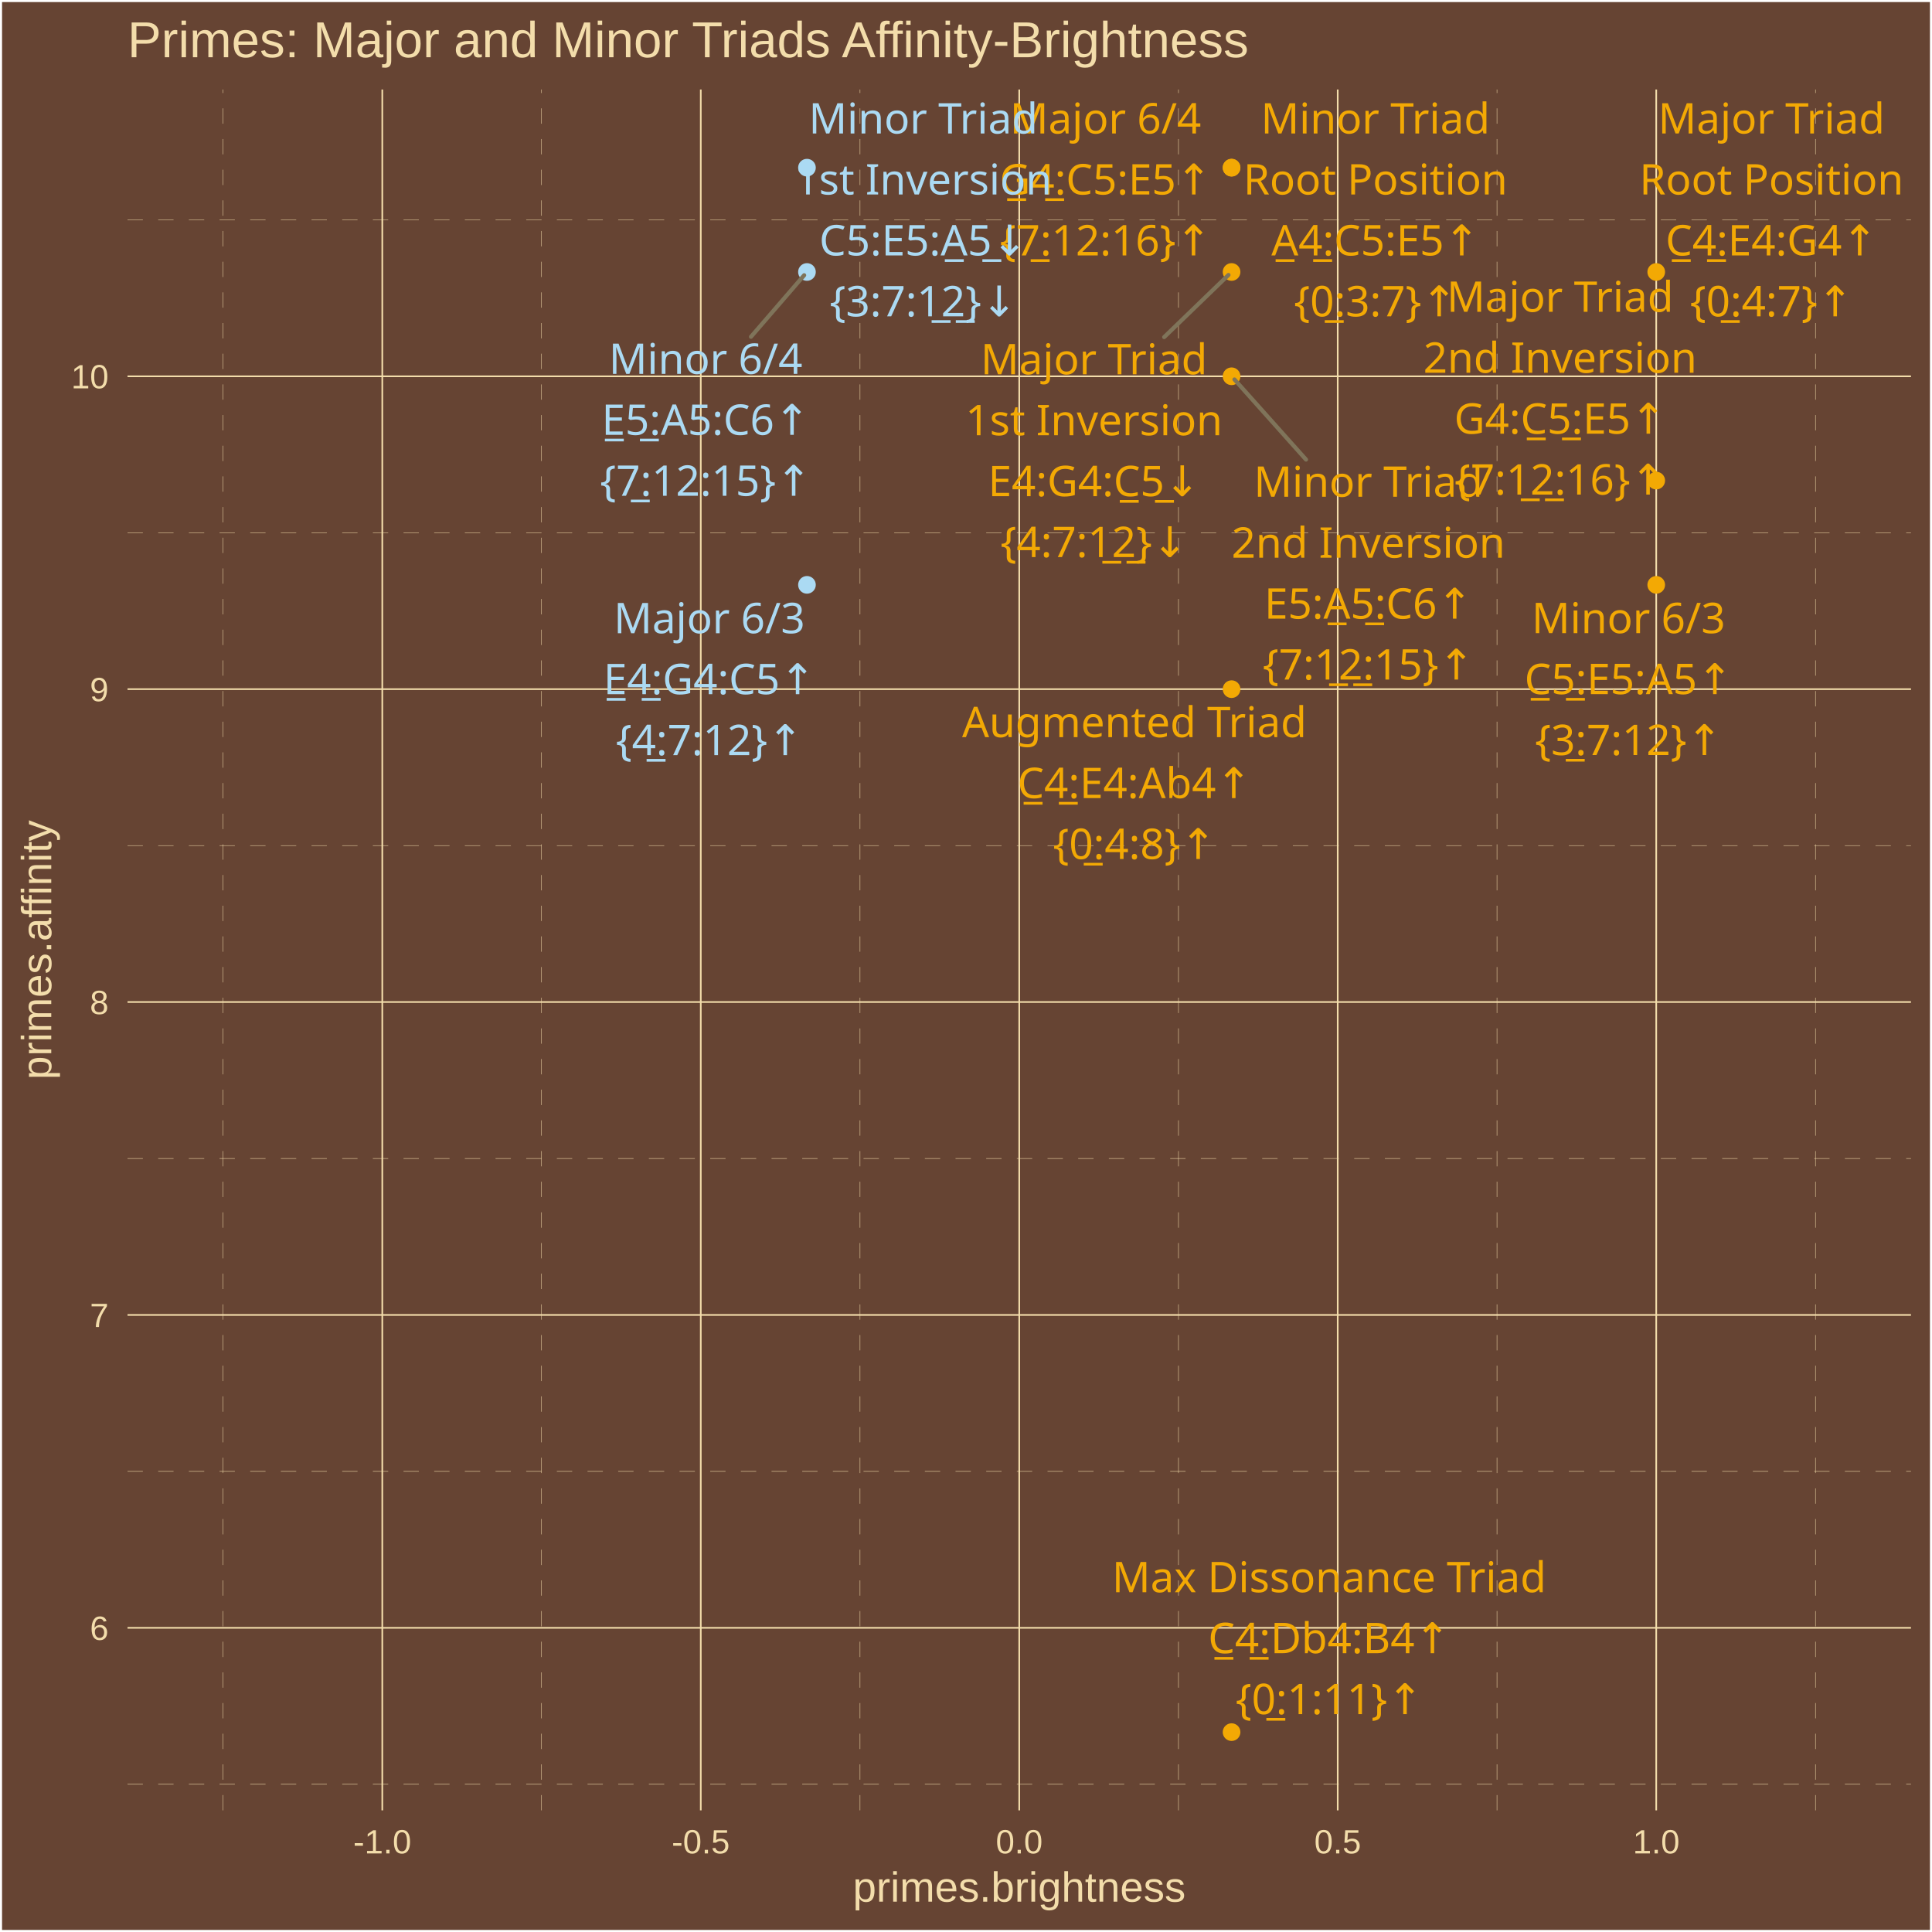
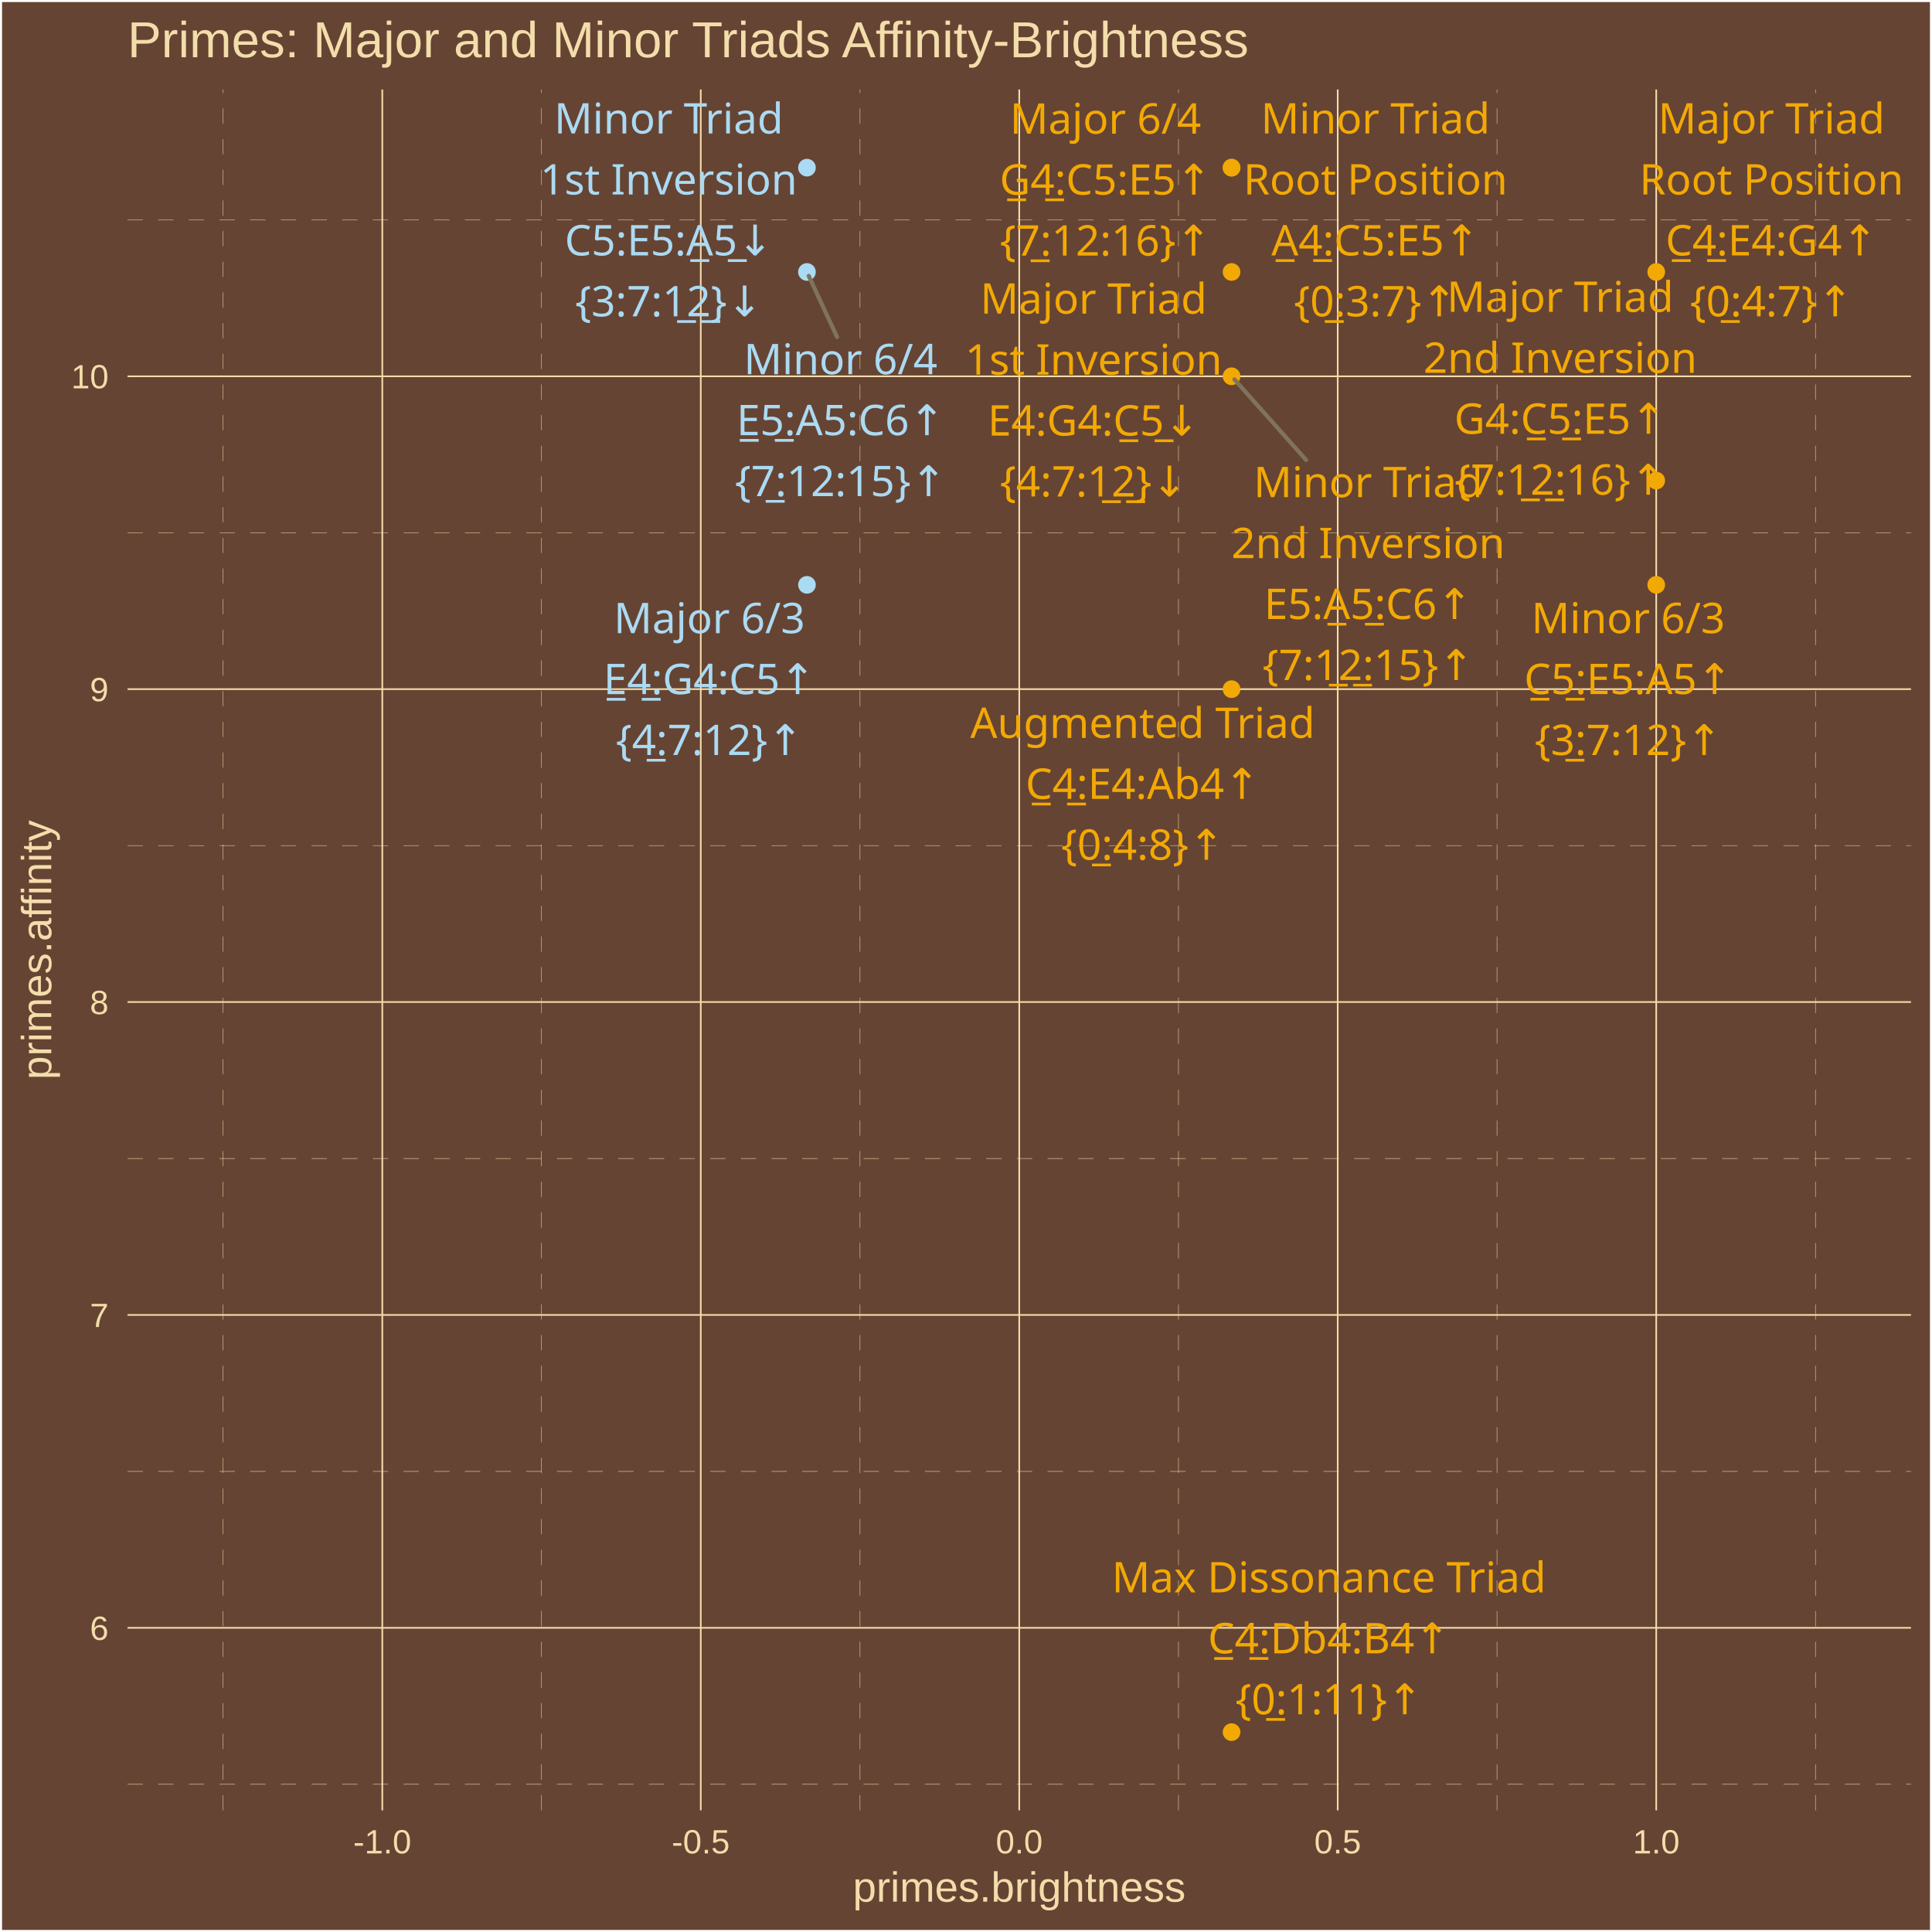
<svg xmlns="http://www.w3.org/2000/svg" class="svglite" width="504.00pt" height="504.00pt" viewBox="0 0 504.00 504.00">
  <defs>
    <style type="text/css">
    .svglite line, .svglite polyline, .svglite polygon, .svglite path, .svglite rect, .svglite circle {
      fill: none;
      stroke: #000000;
      stroke-linecap: round;
      stroke-linejoin: round;
      stroke-miterlimit: 10.00;
    }
    .svglite text {
      white-space: pre;
    }
  </style>
  </defs>
  <rect width="100%" height="100%" style="stroke: none; fill: #664433;" />
  <defs>
    <clipPath id="cpMC4wMHw1MDQuMDB8MC4wMHw1MDQuMDA=">
      <rect x="0.00" y="0.00" width="504.00" height="504.00" />
    </clipPath>
  </defs>
  <g clip-path="url(#cpMC4wMHw1MDQuMDB8MC4wMHw1MDQuMDA=)">
    <rect x="0.00" y="-0" width="504.00" height="504.00" style="stroke-width: 1.07; stroke: #FFFFFF; fill: #664433;" />
  </g>
  <defs>
    <clipPath id="cpMzMuMjd8NDk4LjUyfDIzLjM0fDQ3Mi4yNw==">
      <rect x="33.27" y="23.34" width="465.25" height="448.93" />
    </clipPath>
  </defs>
  <g clip-path="url(#cpMzMuMjd8NDk4LjUyfDIzLjM0fDQ3Mi4yNw==)">
    <rect x="33.27" y="23.34" width="465.25" height="448.93" style="stroke-width: 1.07; stroke: none; fill: #664433;" />
    <polyline points="33.27,465.46 498.52,465.46 " style="stroke-width: 0.11; stroke: #F3DDAB; stroke-dasharray: 4.00,4.00; stroke-linecap: butt;" />
    <polyline points="33.27,383.84 498.52,383.84 " style="stroke-width: 0.11; stroke: #F3DDAB; stroke-dasharray: 4.00,4.00; stroke-linecap: butt;" />
    <polyline points="33.27,302.22 498.52,302.22 " style="stroke-width: 0.11; stroke: #F3DDAB; stroke-dasharray: 4.00,4.00; stroke-linecap: butt;" />
    <polyline points="33.27,220.59 498.52,220.59 " style="stroke-width: 0.11; stroke: #F3DDAB; stroke-dasharray: 4.00,4.00; stroke-linecap: butt;" />
    <polyline points="33.27,138.97 498.52,138.97 " style="stroke-width: 0.11; stroke: #F3DDAB; stroke-dasharray: 4.00,4.00; stroke-linecap: butt;" />
    <polyline points="33.27,57.35 498.52,57.35 " style="stroke-width: 0.11; stroke: #F3DDAB; stroke-dasharray: 4.00,4.00; stroke-linecap: butt;" />
    <polyline points="58.19,472.27 58.19,23.34 " style="stroke-width: 0.11; stroke: #F3DDAB; stroke-dasharray: 4.00,4.00; stroke-linecap: butt;" />
    <polyline points="141.27,472.27 141.27,23.34 " style="stroke-width: 0.11; stroke: #F3DDAB; stroke-dasharray: 4.00,4.00; stroke-linecap: butt;" />
    <polyline points="224.35,472.27 224.35,23.34 " style="stroke-width: 0.11; stroke: #F3DDAB; stroke-dasharray: 4.00,4.00; stroke-linecap: butt;" />
    <polyline points="307.43,472.27 307.43,23.34 " style="stroke-width: 0.11; stroke: #F3DDAB; stroke-dasharray: 4.00,4.00; stroke-linecap: butt;" />
    <polyline points="390.52,472.27 390.52,23.34 " style="stroke-width: 0.11; stroke: #F3DDAB; stroke-dasharray: 4.00,4.00; stroke-linecap: butt;" />
    <polyline points="473.60,472.27 473.60,23.34 " style="stroke-width: 0.11; stroke: #F3DDAB; stroke-dasharray: 4.00,4.00; stroke-linecap: butt;" />
    <polyline points="33.27,424.65 498.52,424.65 " style="stroke-width: 0.43; stroke: #F3DDAB; stroke-linecap: butt;" />
    <polyline points="33.27,343.03 498.52,343.03 " style="stroke-width: 0.43; stroke: #F3DDAB; stroke-linecap: butt;" />
    <polyline points="33.27,261.40 498.52,261.40 " style="stroke-width: 0.43; stroke: #F3DDAB; stroke-linecap: butt;" />
    <polyline points="33.27,179.78 498.52,179.78 " style="stroke-width: 0.43; stroke: #F3DDAB; stroke-linecap: butt;" />
    <polyline points="33.27,98.16 498.52,98.16 " style="stroke-width: 0.43; stroke: #F3DDAB; stroke-linecap: butt;" />
    <polyline points="99.73,472.27 99.73,23.34 " style="stroke-width: 0.43; stroke: #F3DDAB; stroke-linecap: butt;" />
    <polyline points="182.81,472.27 182.81,23.34 " style="stroke-width: 0.43; stroke: #F3DDAB; stroke-linecap: butt;" />
    <polyline points="265.89,472.27 265.89,23.34 " style="stroke-width: 0.43; stroke: #F3DDAB; stroke-linecap: butt;" />
    <polyline points="348.97,472.27 348.97,23.34 " style="stroke-width: 0.43; stroke: #F3DDAB; stroke-linecap: butt;" />
    <polyline points="432.06,472.27 432.06,23.34 " style="stroke-width: 0.43; stroke: #F3DDAB; stroke-linecap: butt;" />
    <circle cx="432.06" cy="70.95" r="1.95" style="stroke-width: 0.71; stroke: #F3A904; fill: #F3A904;" />
    <circle cx="321.28" cy="70.95" r="1.95" style="stroke-width: 0.71; stroke: #F3A904; fill: #F3A904;" />
    <circle cx="432.06" cy="125.37" r="1.95" style="stroke-width: 0.71; stroke: #F3A904; fill: #F3A904;" />
    <circle cx="210.51" cy="152.57" r="1.95" style="stroke-width: 0.71; stroke: #ABDAF3; fill: #ABDAF3;" />
    <circle cx="321.28" cy="43.74" r="1.95" style="stroke-width: 0.71; stroke: #F3A904; fill: #F3A904;" />
    <circle cx="321.28" cy="43.74" r="1.95" style="stroke-width: 0.71; stroke: #F3A904; fill: #F3A904;" />
    <circle cx="210.51" cy="43.74" r="1.95" style="stroke-width: 0.71; stroke: #ABDAF3; fill: #ABDAF3;" />
    <circle cx="321.28" cy="98.16" r="1.95" style="stroke-width: 0.71; stroke: #F3A904; fill: #F3A904;" />
    <circle cx="432.06" cy="152.57" r="1.95" style="stroke-width: 0.71; stroke: #F3A904; fill: #F3A904;" />
    <circle cx="210.51" cy="70.95" r="1.95" style="stroke-width: 0.71; stroke: #ABDAF3; fill: #ABDAF3;" />
    <circle cx="321.28" cy="179.78" r="1.95" style="stroke-width: 0.71; stroke: #F3A904; fill: #F3A904;" />
    <circle cx="321.28" cy="451.86" r="1.95" style="stroke-width: 0.71; stroke: #F3A904; fill: #F3A904;" />
-     <line x1="303.70" y1="87.94" x2="320.47" y2="71.73" style="stroke-width: 1.07; stroke: #7F745A;" />
-     <line x1="340.70" y1="119.89" x2="322.03" y2="98.99" style="stroke-width: 1.07; stroke: #7F745A;" />
-     <line x1="195.91" y1="87.85" x2="209.78" y2="71.80" style="stroke-width: 1.07; stroke: #7F745A;" />
+     <line x1="340.73" y1="120.00" x2="322.03" y2="98.99" style="stroke-width: 1.07; stroke: #7F745A;" />
+     <line x1="218.36" y1="87.93" x2="210.97" y2="71.96" style="stroke-width: 1.07; stroke: #7F745A;" />
    <text x="462.12" y="34.83" text-anchor="middle" style="font-size: 11.04px;fill: #F3A904; font-family: &quot;Arial Unicode MS&quot;;" textLength="55.77px" lengthAdjust="spacingAndGlyphs">Major Triad</text>
    <text x="462.12" y="50.73" text-anchor="middle" style="font-size: 11.04px;fill: #F3A904; font-family: &quot;Arial Unicode MS&quot;;" textLength="65.61px" lengthAdjust="spacingAndGlyphs">Root Position</text>
    <text x="462.12" y="66.63" text-anchor="middle" style="font-size: 11.04px;fill: #F3A904; font-family: &quot;Arial Unicode MS&quot;;" textLength="56.30px" lengthAdjust="spacingAndGlyphs">C̲4̲:E4:G4↑</text>
    <text x="462.12" y="82.53" text-anchor="middle" style="font-size: 11.04px;fill: #F3A904; font-family: &quot;Arial Unicode MS&quot;;" textLength="39.77px" lengthAdjust="spacingAndGlyphs">{0̲:4:7}↑</text>
-     <text x="285.39" y="97.64" text-anchor="middle" style="font-size: 11.04px;fill: #F3A904; font-family: &quot;Arial Unicode MS&quot;;" textLength="55.77px" lengthAdjust="spacingAndGlyphs">Major Triad</text>
-     <text x="285.39" y="113.54" text-anchor="middle" style="font-size: 11.04px;fill: #F3A904; font-family: &quot;Arial Unicode MS&quot;;" textLength="62.54px" lengthAdjust="spacingAndGlyphs">1st Inversion</text>
-     <text x="285.39" y="129.44" text-anchor="middle" style="font-size: 11.04px;fill: #F3A904; font-family: &quot;Arial Unicode MS&quot;;" textLength="56.30px" lengthAdjust="spacingAndGlyphs">E4:G4:C̲5̲↓</text>
-     <text x="285.39" y="145.33" text-anchor="middle" style="font-size: 11.04px;fill: #F3A904; font-family: &quot;Arial Unicode MS&quot;;" textLength="45.91px" lengthAdjust="spacingAndGlyphs">{4:7:1̲2̲}↓</text>
-     <text x="406.98" y="81.34" text-anchor="middle" style="font-size: 11.04px;fill: #F3A904; font-family: &quot;Arial Unicode MS&quot;;" textLength="55.77px" lengthAdjust="spacingAndGlyphs">Major Triad</text>
-     <text x="406.98" y="97.24" text-anchor="middle" style="font-size: 11.04px;fill: #F3A904; font-family: &quot;Arial Unicode MS&quot;;" textLength="66.23px" lengthAdjust="spacingAndGlyphs">2nd Inversion</text>
-     <text x="406.98" y="113.14" text-anchor="middle" style="font-size: 11.04px;fill: #F3A904; font-family: &quot;Arial Unicode MS&quot;;" textLength="56.30px" lengthAdjust="spacingAndGlyphs">G4:C̲5̲:E5↑</text>
-     <text x="406.98" y="129.03" text-anchor="middle" style="font-size: 11.04px;fill: #F3A904; font-family: &quot;Arial Unicode MS&quot;;" textLength="52.04px" lengthAdjust="spacingAndGlyphs">{7:1̲2̲:16}↑</text>
-     <text x="185.05" y="165.19" text-anchor="middle" style="font-size: 11.04px;fill: #ABDAF3; font-family: &quot;Arial Unicode MS&quot;;" textLength="45.98px" lengthAdjust="spacingAndGlyphs">Major 6/3</text>
-     <text x="185.05" y="181.09" text-anchor="middle" style="font-size: 11.04px;fill: #ABDAF3; font-family: &quot;Arial Unicode MS&quot;;" textLength="56.30px" lengthAdjust="spacingAndGlyphs">E̲4̲:G4:C5↑</text>
-     <text x="185.05" y="196.99" text-anchor="middle" style="font-size: 11.04px;fill: #ABDAF3; font-family: &quot;Arial Unicode MS&quot;;" textLength="45.91px" lengthAdjust="spacingAndGlyphs">{4̲:7:12}↑</text>
-     <text x="288.40" y="34.83" text-anchor="middle" style="font-size: 11.04px;fill: #F3A904; font-family: &quot;Arial Unicode MS&quot;;" textLength="45.98px" lengthAdjust="spacingAndGlyphs">Major 6/4</text>
-     <text x="288.40" y="50.73" text-anchor="middle" style="font-size: 11.04px;fill: #F3A904; font-family: &quot;Arial Unicode MS&quot;;" textLength="56.30px" lengthAdjust="spacingAndGlyphs">G̲4̲:C5:E5↑</text>
-     <text x="288.40" y="66.63" text-anchor="middle" style="font-size: 11.04px;fill: #F3A904; font-family: &quot;Arial Unicode MS&quot;;" textLength="52.04px" lengthAdjust="spacingAndGlyphs">{7̲:12:16}↑</text>
-     <text x="358.80" y="34.83" text-anchor="middle" style="font-size: 11.04px;fill: #F3A904; font-family: &quot;Arial Unicode MS&quot;;" textLength="55.77px" lengthAdjust="spacingAndGlyphs">Minor Triad</text>
-     <text x="358.80" y="50.73" text-anchor="middle" style="font-size: 11.04px;fill: #F3A904; font-family: &quot;Arial Unicode MS&quot;;" textLength="65.61px" lengthAdjust="spacingAndGlyphs">Root Position</text>
-     <text x="358.80" y="66.63" text-anchor="middle" style="font-size: 11.04px;fill: #F3A904; font-family: &quot;Arial Unicode MS&quot;;" textLength="55.08px" lengthAdjust="spacingAndGlyphs">A̲4̲:C5:E5↑</text>
-     <text x="358.80" y="82.53" text-anchor="middle" style="font-size: 11.04px;fill: #F3A904; font-family: &quot;Arial Unicode MS&quot;;" textLength="39.77px" lengthAdjust="spacingAndGlyphs">{0̲:3:7}↑</text>
-     <text x="240.85" y="34.83" text-anchor="middle" style="font-size: 11.04px;fill: #ABDAF3; font-family: &quot;Arial Unicode MS&quot;;" textLength="55.77px" lengthAdjust="spacingAndGlyphs">Minor Triad</text>
-     <text x="240.85" y="50.73" text-anchor="middle" style="font-size: 11.04px;fill: #ABDAF3; font-family: &quot;Arial Unicode MS&quot;;" textLength="62.54px" lengthAdjust="spacingAndGlyphs">1st Inversion</text>
-     <text x="240.85" y="66.63" text-anchor="middle" style="font-size: 11.04px;fill: #ABDAF3; font-family: &quot;Arial Unicode MS&quot;;" textLength="55.08px" lengthAdjust="spacingAndGlyphs">C5:E5:A̲5̲↓</text>
-     <text x="240.85" y="82.53" text-anchor="middle" style="font-size: 11.04px;fill: #ABDAF3; font-family: &quot;Arial Unicode MS&quot;;" textLength="45.91px" lengthAdjust="spacingAndGlyphs">{3:7:1̲2̲}↓</text>
-     <text x="356.96" y="129.59" text-anchor="middle" style="font-size: 11.04px;fill: #F3A904; font-family: &quot;Arial Unicode MS&quot;;" textLength="55.77px" lengthAdjust="spacingAndGlyphs">Minor Triad</text>
-     <text x="356.96" y="145.49" text-anchor="middle" style="font-size: 11.04px;fill: #F3A904; font-family: &quot;Arial Unicode MS&quot;;" textLength="66.23px" lengthAdjust="spacingAndGlyphs">2nd Inversion</text>
-     <text x="356.96" y="161.39" text-anchor="middle" style="font-size: 11.04px;fill: #F3A904; font-family: &quot;Arial Unicode MS&quot;;" textLength="55.08px" lengthAdjust="spacingAndGlyphs">E5:A̲5̲:C6↑</text>
-     <text x="356.96" y="177.28" text-anchor="middle" style="font-size: 11.04px;fill: #F3A904; font-family: &quot;Arial Unicode MS&quot;;" textLength="52.04px" lengthAdjust="spacingAndGlyphs">{7:1̲2̲:15}↑</text>
-     <text x="424.83" y="165.17" text-anchor="middle" style="font-size: 11.04px;fill: #F3A904; font-family: &quot;Arial Unicode MS&quot;;" textLength="45.98px" lengthAdjust="spacingAndGlyphs">Minor 6/3</text>
-     <text x="424.83" y="181.07" text-anchor="middle" style="font-size: 11.04px;fill: #F3A904; font-family: &quot;Arial Unicode MS&quot;;" textLength="55.08px" lengthAdjust="spacingAndGlyphs">C̲5̲:E5:A5↑</text>
-     <text x="424.83" y="196.97" text-anchor="middle" style="font-size: 11.04px;fill: #F3A904; font-family: &quot;Arial Unicode MS&quot;;" textLength="45.91px" lengthAdjust="spacingAndGlyphs">{3̲:7:12}↑</text>
-     <text x="184.09" y="97.54" text-anchor="middle" style="font-size: 11.04px;fill: #ABDAF3; font-family: &quot;Arial Unicode MS&quot;;" textLength="45.98px" lengthAdjust="spacingAndGlyphs">Minor 6/4</text>
-     <text x="184.09" y="113.44" text-anchor="middle" style="font-size: 11.04px;fill: #ABDAF3; font-family: &quot;Arial Unicode MS&quot;;" textLength="55.08px" lengthAdjust="spacingAndGlyphs">E̲5̲:A5:C6↑</text>
-     <text x="184.09" y="129.34" text-anchor="middle" style="font-size: 11.04px;fill: #ABDAF3; font-family: &quot;Arial Unicode MS&quot;;" textLength="52.04px" lengthAdjust="spacingAndGlyphs">{7̲:12:15}↑</text>
-     <text x="295.93" y="192.30" text-anchor="middle" style="font-size: 11.04px;fill: #F3A904; font-family: &quot;Arial Unicode MS&quot;;" textLength="84.61px" lengthAdjust="spacingAndGlyphs">Augmented Triad</text>
-     <text x="295.93" y="208.20" text-anchor="middle" style="font-size: 11.04px;fill: #F3A904; font-family: &quot;Arial Unicode MS&quot;;" textLength="61.21px" lengthAdjust="spacingAndGlyphs">C̲4̲:E4:Ab4↑</text>
-     <text x="295.93" y="224.09" text-anchor="middle" style="font-size: 11.04px;fill: #F3A904; font-family: &quot;Arial Unicode MS&quot;;" textLength="39.77px" lengthAdjust="spacingAndGlyphs">{0̲:4:8}↑</text>
-     <text x="346.73" y="415.36" text-anchor="middle" style="font-size: 11.04px;fill: #F3A904; font-family: &quot;Arial Unicode MS&quot;;" textLength="109.73px" lengthAdjust="spacingAndGlyphs">Max Dissonance Triad</text>
-     <text x="346.73" y="431.26" text-anchor="middle" style="font-size: 11.04px;fill: #F3A904; font-family: &quot;Arial Unicode MS&quot;;" textLength="61.82px" lengthAdjust="spacingAndGlyphs">C̲4̲:Db4:B4↑</text>
-     <text x="346.73" y="447.16" text-anchor="middle" style="font-size: 11.04px;fill: #F3A904; font-family: &quot;Arial Unicode MS&quot;;" textLength="45.91px" lengthAdjust="spacingAndGlyphs">{0̲:1:11}↑</text>
+     <text x="285.28" y="81.83" text-anchor="middle" style="font-size: 11.04px;fill: #F3A904; font-family: &quot;Arial Unicode MS&quot;;" textLength="55.77px" lengthAdjust="spacingAndGlyphs">Major Triad</text>
+     <text x="285.28" y="97.73" text-anchor="middle" style="font-size: 11.04px;fill: #F3A904; font-family: &quot;Arial Unicode MS&quot;;" textLength="62.54px" lengthAdjust="spacingAndGlyphs">1st Inversion</text>
+     <text x="285.28" y="113.63" text-anchor="middle" style="font-size: 11.04px;fill: #F3A904; font-family: &quot;Arial Unicode MS&quot;;" textLength="56.30px" lengthAdjust="spacingAndGlyphs">E4:G4:C̲5̲↓</text>
+     <text x="285.28" y="129.52" text-anchor="middle" style="font-size: 11.04px;fill: #F3A904; font-family: &quot;Arial Unicode MS&quot;;" textLength="45.91px" lengthAdjust="spacingAndGlyphs">{4:7:1̲2̲}↓</text>
+     <text x="407.01" y="81.36" text-anchor="middle" style="font-size: 11.04px;fill: #F3A904; font-family: &quot;Arial Unicode MS&quot;;" textLength="55.77px" lengthAdjust="spacingAndGlyphs">Major Triad</text>
+     <text x="407.01" y="97.26" text-anchor="middle" style="font-size: 11.04px;fill: #F3A904; font-family: &quot;Arial Unicode MS&quot;;" textLength="66.23px" lengthAdjust="spacingAndGlyphs">2nd Inversion</text>
+     <text x="407.01" y="113.16" text-anchor="middle" style="font-size: 11.04px;fill: #F3A904; font-family: &quot;Arial Unicode MS&quot;;" textLength="56.30px" lengthAdjust="spacingAndGlyphs">G4:C̲5̲:E5↑</text>
+     <text x="407.01" y="129.05" text-anchor="middle" style="font-size: 11.04px;fill: #F3A904; font-family: &quot;Arial Unicode MS&quot;;" textLength="52.04px" lengthAdjust="spacingAndGlyphs">{7:1̲2̲:16}↑</text>
+     <text x="185.06" y="165.18" text-anchor="middle" style="font-size: 11.04px;fill: #ABDAF3; font-family: &quot;Arial Unicode MS&quot;;" textLength="45.98px" lengthAdjust="spacingAndGlyphs">Major 6/3</text>
+     <text x="185.06" y="181.08" text-anchor="middle" style="font-size: 11.04px;fill: #ABDAF3; font-family: &quot;Arial Unicode MS&quot;;" textLength="56.30px" lengthAdjust="spacingAndGlyphs">E̲4̲:G4:C5↑</text>
+     <text x="185.06" y="196.97" text-anchor="middle" style="font-size: 11.04px;fill: #ABDAF3; font-family: &quot;Arial Unicode MS&quot;;" textLength="45.91px" lengthAdjust="spacingAndGlyphs">{4̲:7:12}↑</text>
+     <text x="288.40" y="34.88" text-anchor="middle" style="font-size: 11.04px;fill: #F3A904; font-family: &quot;Arial Unicode MS&quot;;" textLength="45.98px" lengthAdjust="spacingAndGlyphs">Major 6/4</text>
+     <text x="288.40" y="50.78" text-anchor="middle" style="font-size: 11.04px;fill: #F3A904; font-family: &quot;Arial Unicode MS&quot;;" textLength="56.30px" lengthAdjust="spacingAndGlyphs">G̲4̲:C5:E5↑</text>
+     <text x="288.40" y="66.68" text-anchor="middle" style="font-size: 11.04px;fill: #F3A904; font-family: &quot;Arial Unicode MS&quot;;" textLength="52.04px" lengthAdjust="spacingAndGlyphs">{7̲:12:16}↑</text>
+     <text x="358.81" y="34.83" text-anchor="middle" style="font-size: 11.04px;fill: #F3A904; font-family: &quot;Arial Unicode MS&quot;;" textLength="55.77px" lengthAdjust="spacingAndGlyphs">Minor Triad</text>
+     <text x="358.81" y="50.73" text-anchor="middle" style="font-size: 11.04px;fill: #F3A904; font-family: &quot;Arial Unicode MS&quot;;" textLength="65.61px" lengthAdjust="spacingAndGlyphs">Root Position</text>
+     <text x="358.81" y="66.63" text-anchor="middle" style="font-size: 11.04px;fill: #F3A904; font-family: &quot;Arial Unicode MS&quot;;" textLength="55.08px" lengthAdjust="spacingAndGlyphs">A̲4̲:C5:E5↑</text>
+     <text x="358.81" y="82.53" text-anchor="middle" style="font-size: 11.04px;fill: #F3A904; font-family: &quot;Arial Unicode MS&quot;;" textLength="39.77px" lengthAdjust="spacingAndGlyphs">{0̲:3:7}↑</text>
+     <text x="174.45" y="34.83" text-anchor="middle" style="font-size: 11.04px;fill: #ABDAF3; font-family: &quot;Arial Unicode MS&quot;;" textLength="55.77px" lengthAdjust="spacingAndGlyphs">Minor Triad</text>
+     <text x="174.45" y="50.73" text-anchor="middle" style="font-size: 11.04px;fill: #ABDAF3; font-family: &quot;Arial Unicode MS&quot;;" textLength="62.54px" lengthAdjust="spacingAndGlyphs">1st Inversion</text>
+     <text x="174.45" y="66.63" text-anchor="middle" style="font-size: 11.04px;fill: #ABDAF3; font-family: &quot;Arial Unicode MS&quot;;" textLength="55.08px" lengthAdjust="spacingAndGlyphs">C5:E5:A̲5̲↓</text>
+     <text x="174.45" y="82.53" text-anchor="middle" style="font-size: 11.04px;fill: #ABDAF3; font-family: &quot;Arial Unicode MS&quot;;" textLength="45.91px" lengthAdjust="spacingAndGlyphs">{3:7:1̲2̲}↓</text>
+     <text x="356.91" y="129.70" text-anchor="middle" style="font-size: 11.04px;fill: #F3A904; font-family: &quot;Arial Unicode MS&quot;;" textLength="55.77px" lengthAdjust="spacingAndGlyphs">Minor Triad</text>
+     <text x="356.91" y="145.60" text-anchor="middle" style="font-size: 11.04px;fill: #F3A904; font-family: &quot;Arial Unicode MS&quot;;" textLength="66.23px" lengthAdjust="spacingAndGlyphs">2nd Inversion</text>
+     <text x="356.91" y="161.49" text-anchor="middle" style="font-size: 11.04px;fill: #F3A904; font-family: &quot;Arial Unicode MS&quot;;" textLength="55.08px" lengthAdjust="spacingAndGlyphs">E5:A̲5̲:C6↑</text>
+     <text x="356.91" y="177.39" text-anchor="middle" style="font-size: 11.04px;fill: #F3A904; font-family: &quot;Arial Unicode MS&quot;;" textLength="52.04px" lengthAdjust="spacingAndGlyphs">{7:1̲2̲:15}↑</text>
+     <text x="424.75" y="165.16" text-anchor="middle" style="font-size: 11.04px;fill: #F3A904; font-family: &quot;Arial Unicode MS&quot;;" textLength="45.98px" lengthAdjust="spacingAndGlyphs">Minor 6/3</text>
+     <text x="424.75" y="181.06" text-anchor="middle" style="font-size: 11.04px;fill: #F3A904; font-family: &quot;Arial Unicode MS&quot;;" textLength="55.08px" lengthAdjust="spacingAndGlyphs">C̲5̲:E5:A5↑</text>
+     <text x="424.75" y="196.96" text-anchor="middle" style="font-size: 11.04px;fill: #F3A904; font-family: &quot;Arial Unicode MS&quot;;" textLength="45.91px" lengthAdjust="spacingAndGlyphs">{3̲:7:12}↑</text>
+     <text x="219.28" y="97.63" text-anchor="middle" style="font-size: 11.04px;fill: #ABDAF3; font-family: &quot;Arial Unicode MS&quot;;" textLength="45.98px" lengthAdjust="spacingAndGlyphs">Minor 6/4</text>
+     <text x="219.28" y="113.53" text-anchor="middle" style="font-size: 11.04px;fill: #ABDAF3; font-family: &quot;Arial Unicode MS&quot;;" textLength="55.08px" lengthAdjust="spacingAndGlyphs">E̲5̲:A5:C6↑</text>
+     <text x="219.28" y="129.43" text-anchor="middle" style="font-size: 11.04px;fill: #ABDAF3; font-family: &quot;Arial Unicode MS&quot;;" textLength="52.04px" lengthAdjust="spacingAndGlyphs">{7̲:12:15}↑</text>
+     <text x="298.07" y="192.50" text-anchor="middle" style="font-size: 11.04px;fill: #F3A904; font-family: &quot;Arial Unicode MS&quot;;" textLength="84.61px" lengthAdjust="spacingAndGlyphs">Augmented Triad</text>
+     <text x="298.07" y="208.40" text-anchor="middle" style="font-size: 11.04px;fill: #F3A904; font-family: &quot;Arial Unicode MS&quot;;" textLength="61.21px" lengthAdjust="spacingAndGlyphs">C̲4̲:E4:Ab4↑</text>
+     <text x="298.07" y="224.29" text-anchor="middle" style="font-size: 11.04px;fill: #F3A904; font-family: &quot;Arial Unicode MS&quot;;" textLength="39.77px" lengthAdjust="spacingAndGlyphs">{0̲:4:8}↑</text>
+     <text x="346.67" y="415.40" text-anchor="middle" style="font-size: 11.04px;fill: #F3A904; font-family: &quot;Arial Unicode MS&quot;;" textLength="109.73px" lengthAdjust="spacingAndGlyphs">Max Dissonance Triad</text>
+     <text x="346.67" y="431.30" text-anchor="middle" style="font-size: 11.04px;fill: #F3A904; font-family: &quot;Arial Unicode MS&quot;;" textLength="61.82px" lengthAdjust="spacingAndGlyphs">C̲4̲:Db4:B4↑</text>
+     <text x="346.67" y="447.20" text-anchor="middle" style="font-size: 11.04px;fill: #F3A904; font-family: &quot;Arial Unicode MS&quot;;" textLength="45.91px" lengthAdjust="spacingAndGlyphs">{0̲:1:11}↑</text>
  </g>
  <g clip-path="url(#cpMC4wMHw1MDQuMDB8MC4wMHw1MDQuMDA=)">
    <text x="28.34" y="427.81" text-anchor="end" style="font-size: 8.80px;fill: #F3DDAB; font-family: &quot;Arial&quot;;" textLength="4.90px" lengthAdjust="spacingAndGlyphs">6</text>
    <text x="28.34" y="346.18" text-anchor="end" style="font-size: 8.80px;fill: #F3DDAB; font-family: &quot;Arial&quot;;" textLength="4.90px" lengthAdjust="spacingAndGlyphs">7</text>
    <text x="28.34" y="264.56" text-anchor="end" style="font-size: 8.80px;fill: #F3DDAB; font-family: &quot;Arial&quot;;" textLength="4.90px" lengthAdjust="spacingAndGlyphs">8</text>
    <text x="28.34" y="182.93" text-anchor="end" style="font-size: 8.80px;fill: #F3DDAB; font-family: &quot;Arial&quot;;" textLength="4.90px" lengthAdjust="spacingAndGlyphs">9</text>
    <text x="28.34" y="101.31" text-anchor="end" style="font-size: 8.80px;fill: #F3DDAB; font-family: &quot;Arial&quot;;" textLength="9.79px" lengthAdjust="spacingAndGlyphs">10</text>
    <text x="99.73" y="483.50" text-anchor="middle" style="font-size: 8.80px;fill: #F3DDAB; font-family: &quot;Arial&quot;;" textLength="15.16px" lengthAdjust="spacingAndGlyphs">-1.0</text>
    <text x="182.81" y="483.50" text-anchor="middle" style="font-size: 8.80px;fill: #F3DDAB; font-family: &quot;Arial&quot;;" textLength="15.16px" lengthAdjust="spacingAndGlyphs">-0.5</text>
    <text x="265.89" y="483.50" text-anchor="middle" style="font-size: 8.80px;fill: #F3DDAB; font-family: &quot;Arial&quot;;" textLength="12.23px" lengthAdjust="spacingAndGlyphs">0.0</text>
    <text x="348.97" y="483.50" text-anchor="middle" style="font-size: 8.80px;fill: #F3DDAB; font-family: &quot;Arial&quot;;" textLength="12.23px" lengthAdjust="spacingAndGlyphs">0.5</text>
    <text x="432.06" y="483.50" text-anchor="middle" style="font-size: 8.80px;fill: #F3DDAB; font-family: &quot;Arial&quot;;" textLength="12.23px" lengthAdjust="spacingAndGlyphs">1.0</text>
    <text x="265.89" y="496.09" text-anchor="middle" style="font-size: 11.00px;fill: #F3DDAB; font-family: &quot;Arial&quot;;" textLength="86.82px" lengthAdjust="spacingAndGlyphs">primes.brightness</text>
    <text transform="translate(13.37,247.80) rotate(-90)" text-anchor="middle" style="font-size: 11.00px;fill: #F3DDAB; font-family: &quot;Arial&quot;;" textLength="67.85px" lengthAdjust="spacingAndGlyphs">primes.affinity</text>
    <text x="33.27" y="14.94" style="font-size: 13.20px;fill: #F3DDAB; font-family: &quot;Arial&quot;;" textLength="293.95px" lengthAdjust="spacingAndGlyphs">Primes: Major and Minor Triads Affinity-Brightness</text>
  </g>
</svg>
